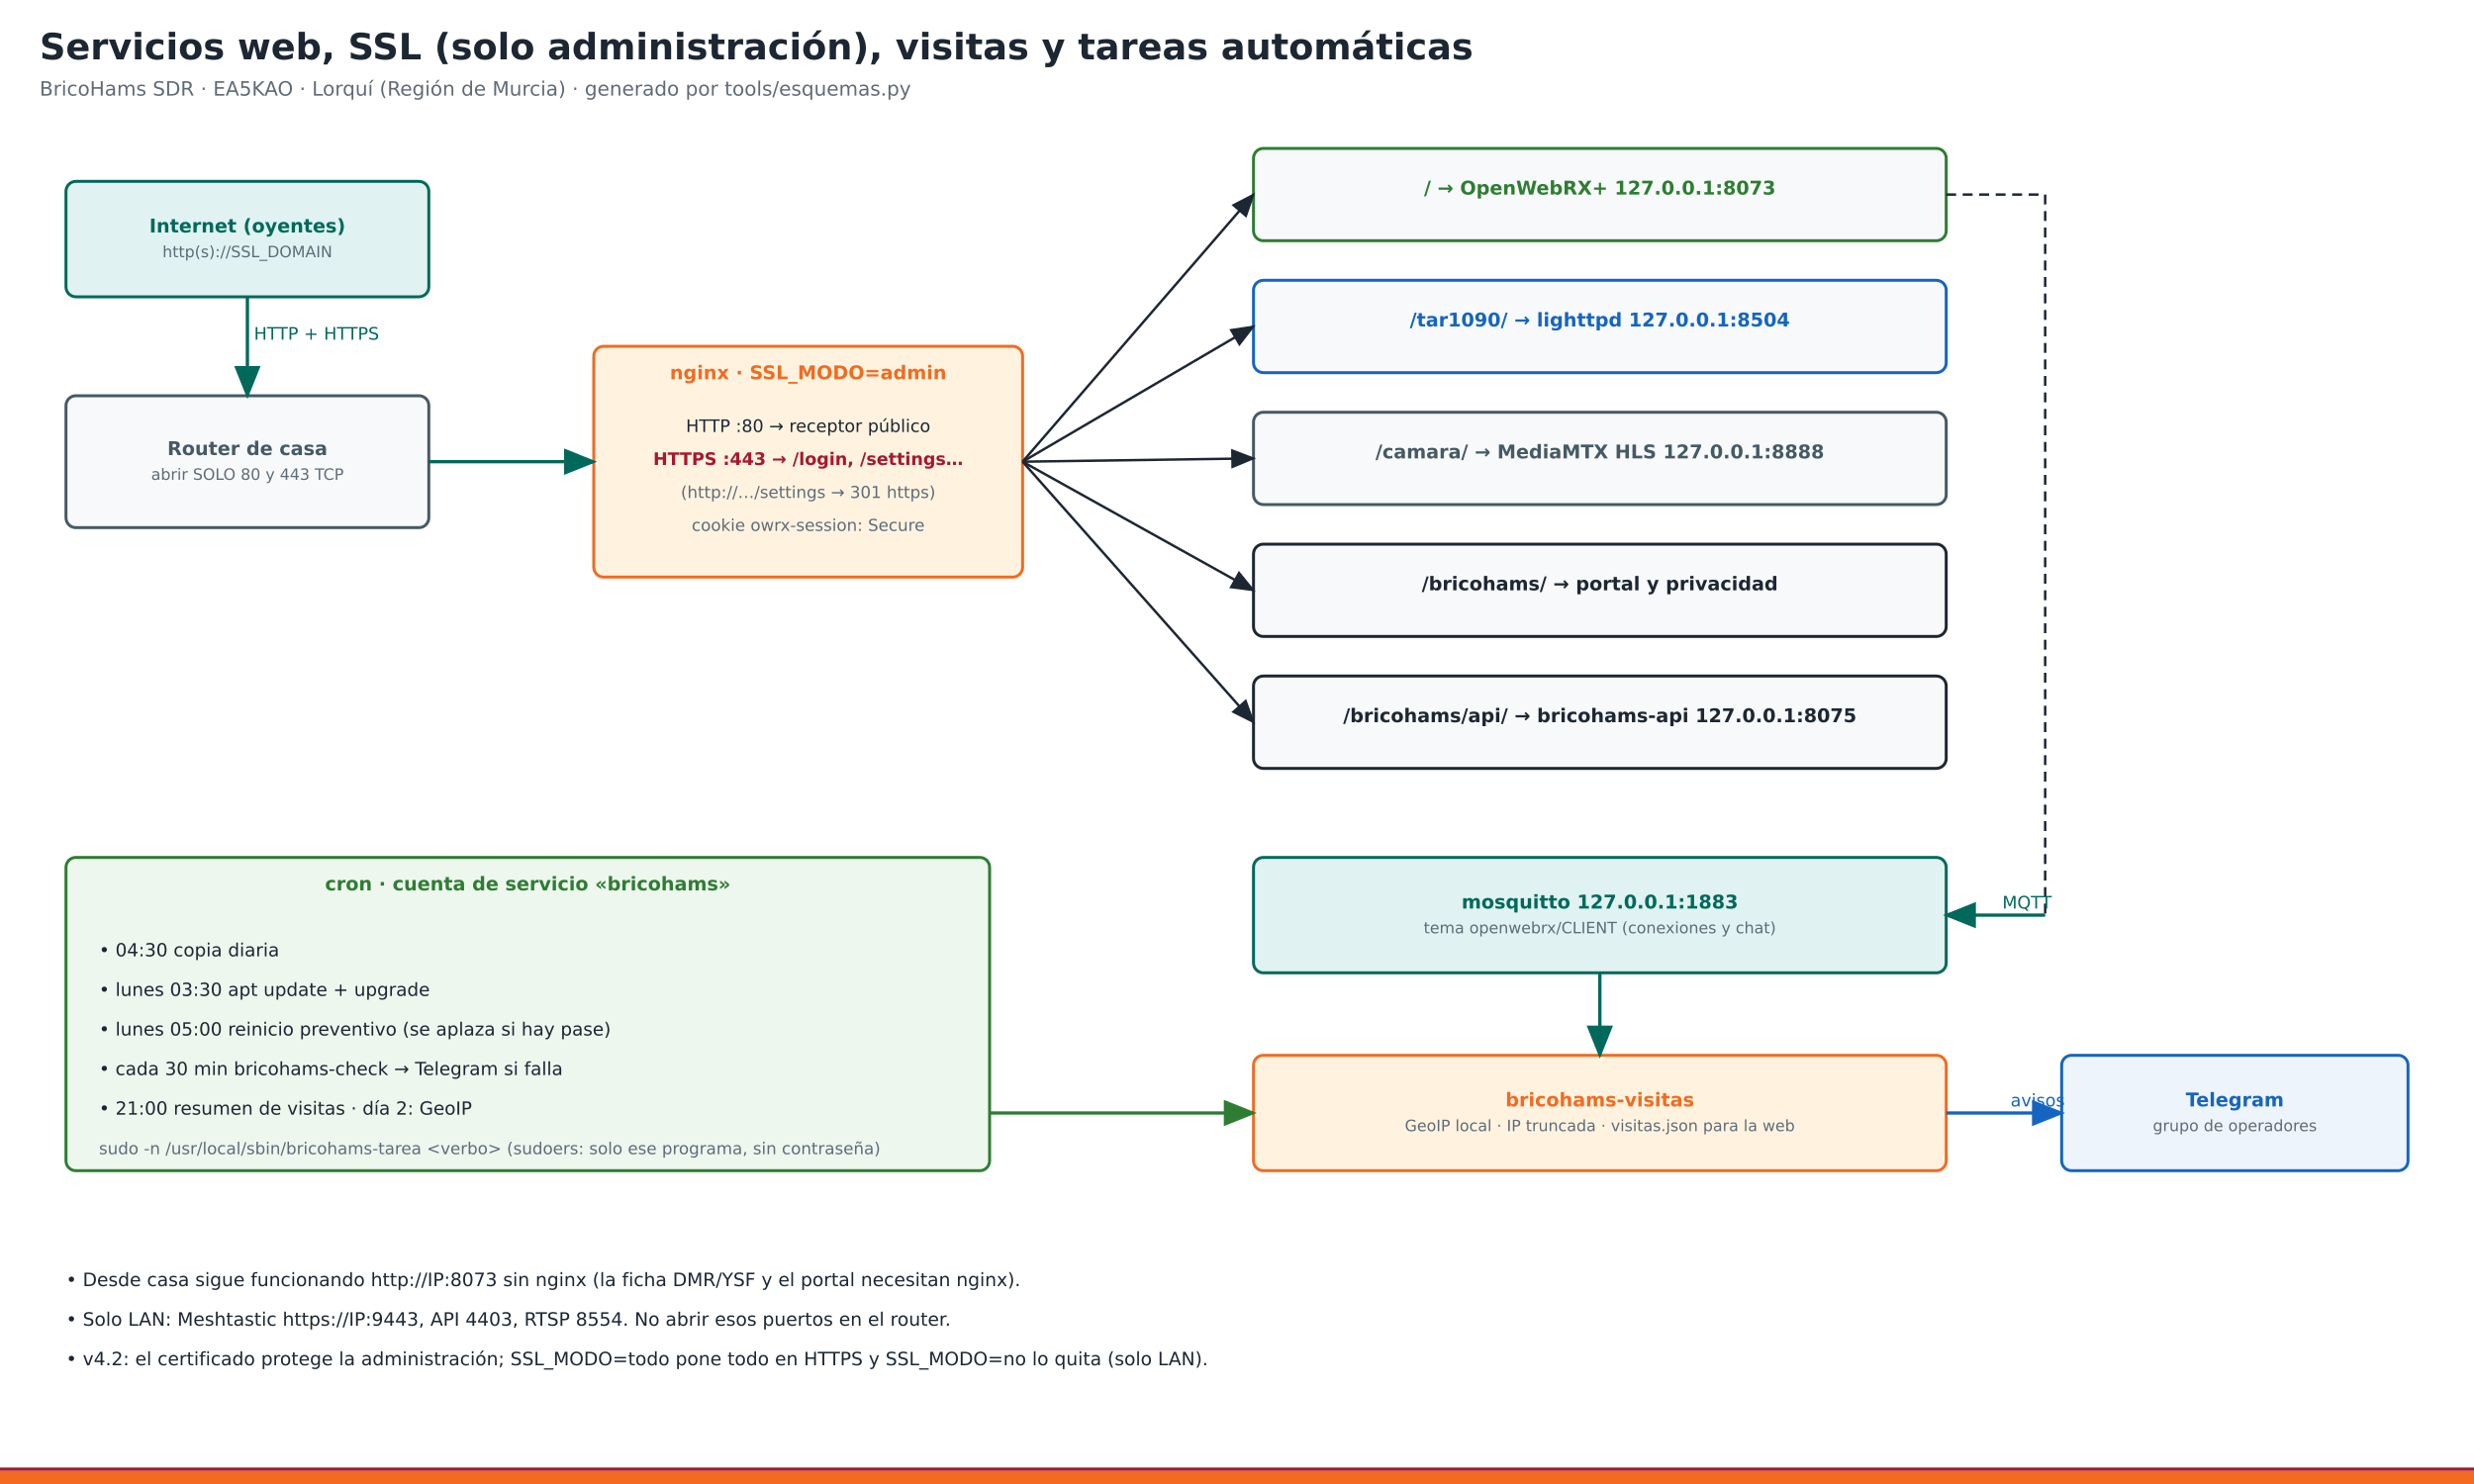
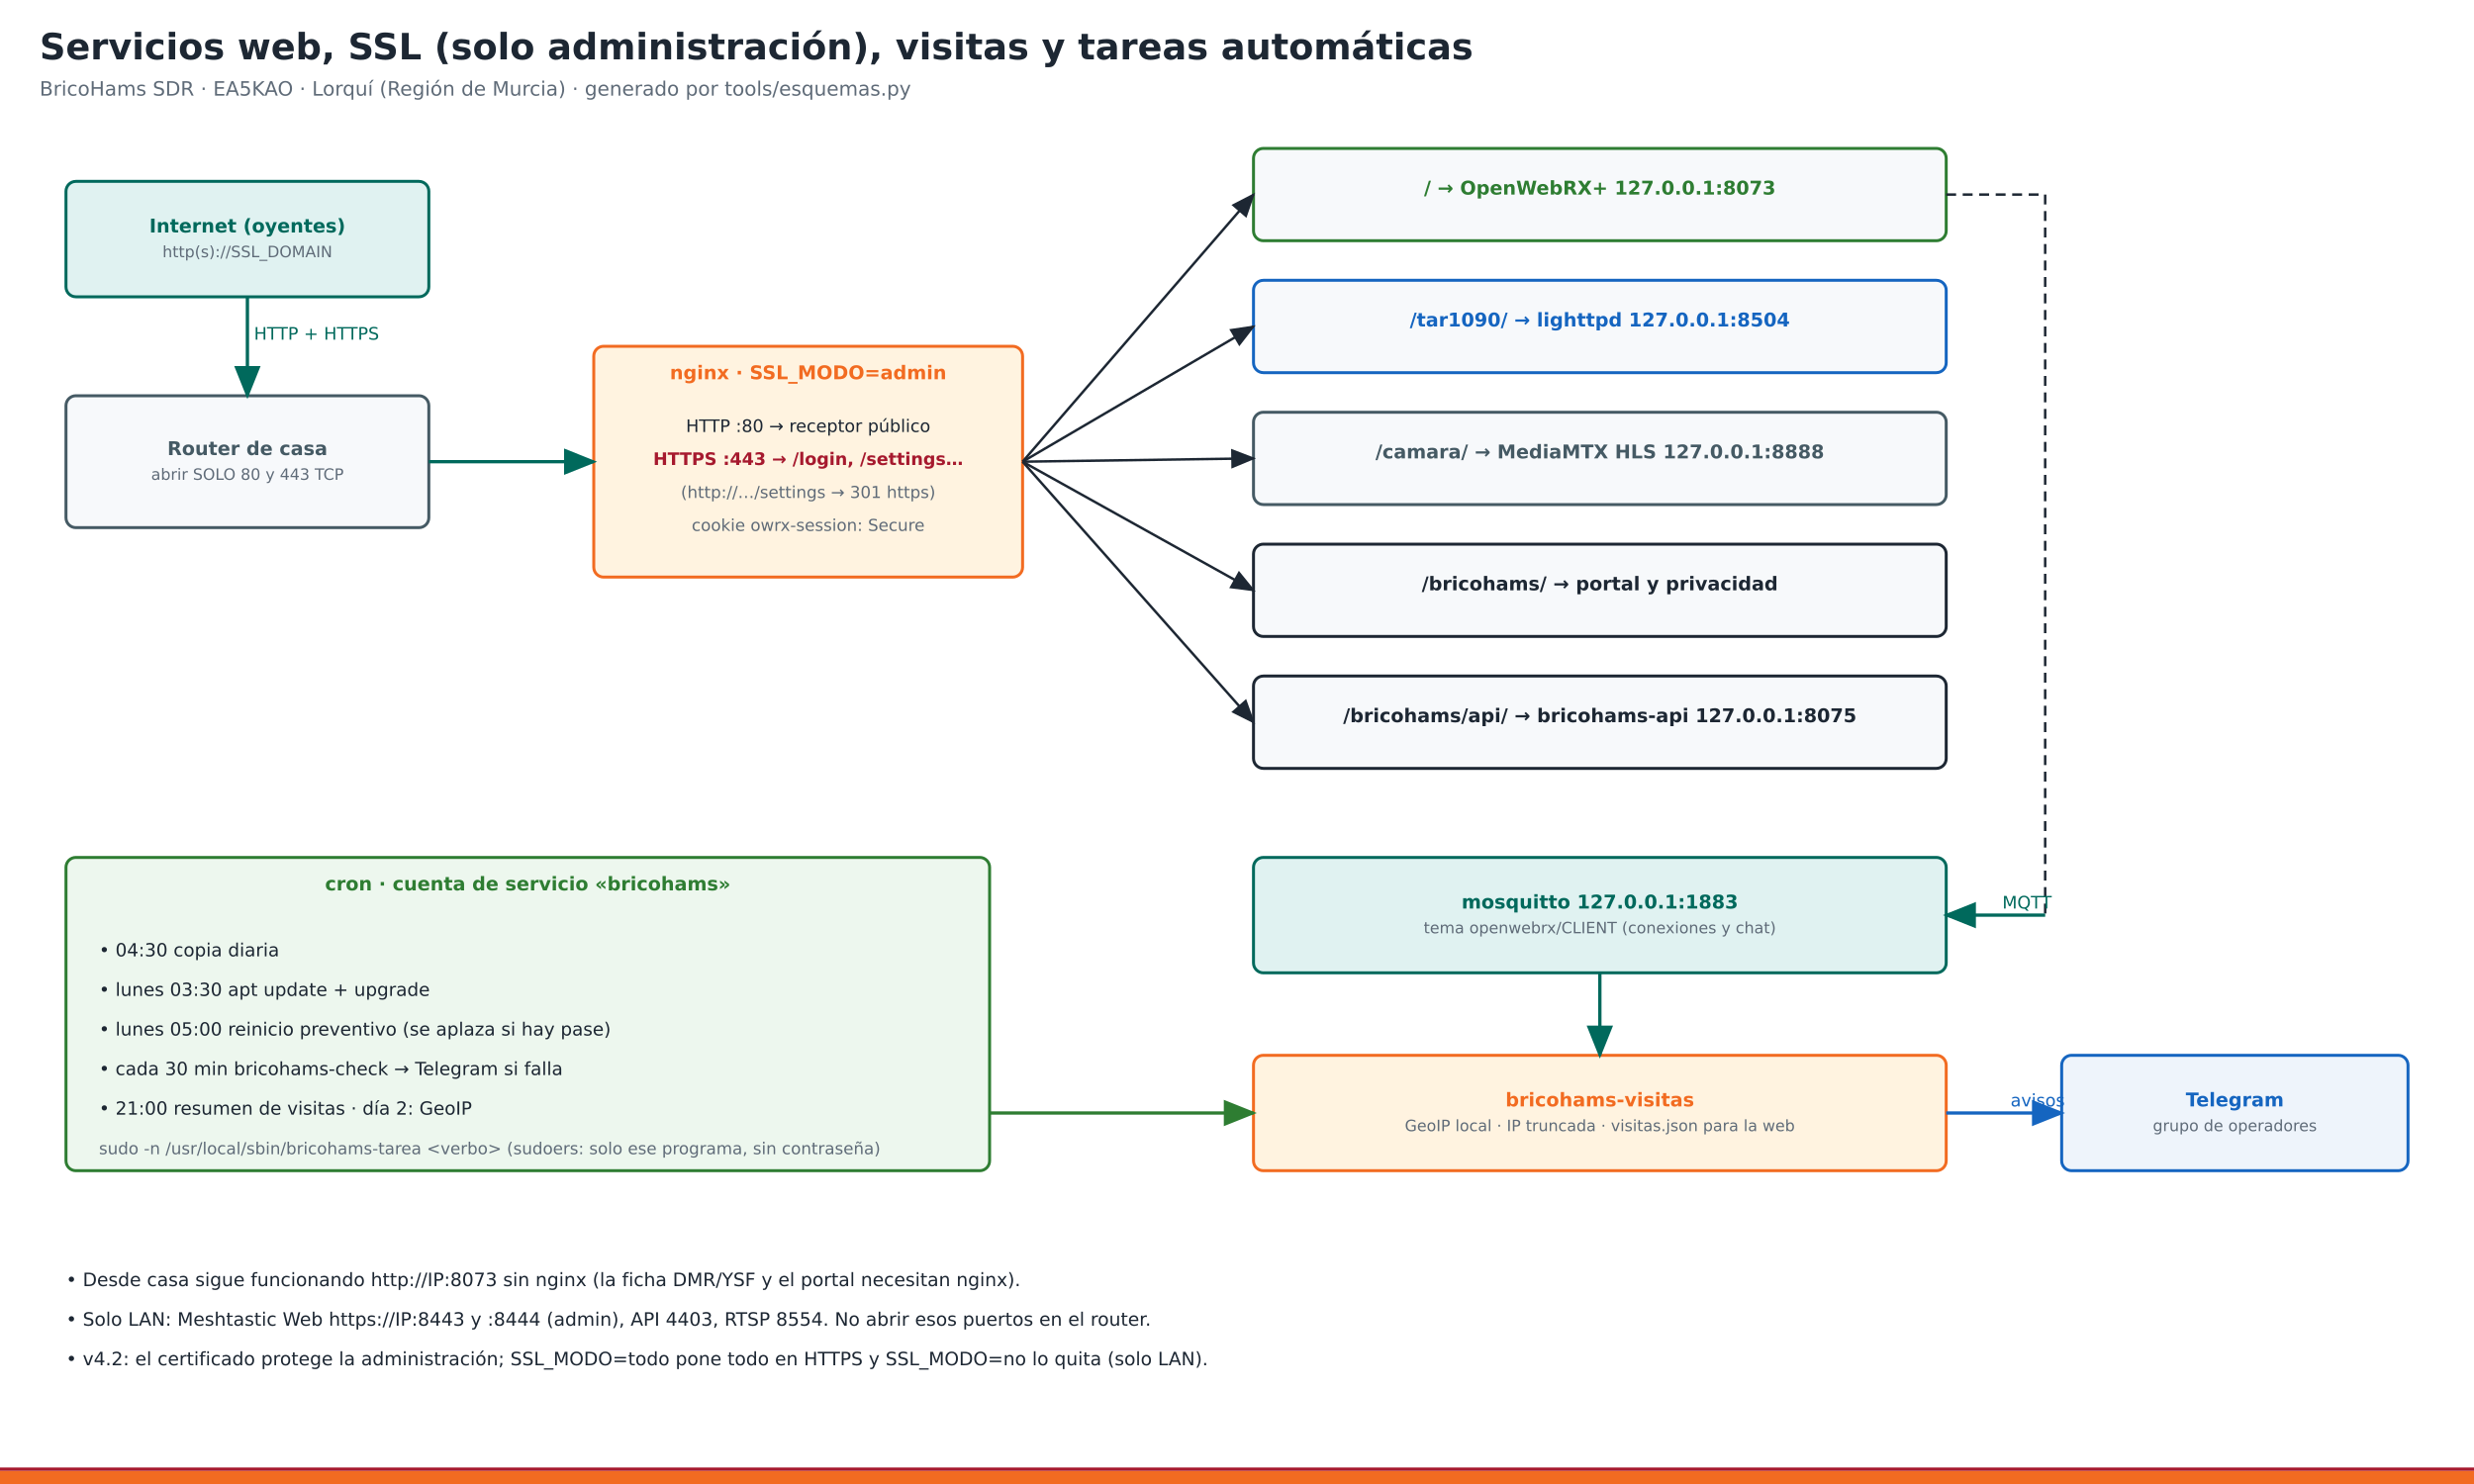
<svg xmlns="http://www.w3.org/2000/svg" width="1500" height="900" viewBox="0 0 1500 900" font-family="DejaVu Sans, Arial, sans-serif">
  <rect width="1500" height="900" fill="#ffffff" />
  <text x="24" y="36" font-size="22" font-weight="bold" fill="#1d2733">Servicios web, SSL (solo administración), visitas y tareas automáticas</text>
  <text x="24" y="58" font-size="12" fill="#5f6b78">BricoHams SDR · EA5KAO · Lorquí (Región de Murcia) · generado por tools/esquemas.py</text>
  <rect x="0" y="892" width="1500" height="8" fill="#F26B21" />
  <rect x="0" y="890" width="1500" height="2" fill="#A6192E" />
  <defs>
    <marker id="a00695c" markerWidth="10" markerHeight="8" refX="9" refY="4" orient="auto">
      <path d="M0,0 L10,4 L0,8 z" fill="#00695c" />
    </marker>
    <marker id="a1565c0" markerWidth="10" markerHeight="8" refX="9" refY="4" orient="auto">
      <path d="M0,0 L10,4 L0,8 z" fill="#1565c0" />
    </marker>
    <marker id="a1d2733" markerWidth="10" markerHeight="8" refX="9" refY="4" orient="auto">
      <path d="M0,0 L10,4 L0,8 z" fill="#1d2733" />
    </marker>
    <marker id="a2e7d32" markerWidth="10" markerHeight="8" refX="9" refY="4" orient="auto">
      <path d="M0,0 L10,4 L0,8 z" fill="#2e7d32" />
    </marker>
    <marker id="aF26B21" markerWidth="10" markerHeight="8" refX="9" refY="4" orient="auto">
      <path d="M0,0 L10,4 L0,8 z" fill="#F26B21" />
    </marker>
  </defs>
  <rect x="40" y="110" width="220" height="70" rx="6" fill="#e0f2f1" stroke="#00695c" stroke-width="1.8" />
  <text x="150.0" y="141.0" font-size="11.5" fill="#00695c" font-weight="bold" text-anchor="middle">Internet (oyentes)</text>
  <text x="150.0" y="156.0" font-size="9.5" fill="#5f6b78" text-anchor="middle">http(s)://SSL_DOMAIN</text>
  <rect x="40" y="240" width="220" height="80" rx="6" fill="#f7f9fb" stroke="#455a64" stroke-width="1.8" />
  <text x="150.0" y="276.0" font-size="11.5" fill="#455a64" font-weight="bold" text-anchor="middle">Router de casa</text>
  <text x="150.0" y="291.0" font-size="9.5" fill="#5f6b78" text-anchor="middle">abrir SOLO 80 y 443 TCP</text>
  <line x1="150" y1="180" x2="150" y2="240" stroke="#00695c" stroke-width="2" marker-end="url(#a00695c)" />
  <text x="154.0" y="206.0" font-size="10.5" fill="#00695c">HTTP + HTTPS</text>
  <rect x="360" y="210" width="260" height="140" rx="6" fill="#fff3e0" stroke="#F26B21" stroke-width="1.8" />
  <text x="490.0" y="230" font-size="11.5" fill="#F26B21" font-weight="bold" text-anchor="middle">nginx · SSL_MODO=admin</text>
  <text x="490" y="262" font-size="10.5" fill="#1d2733" text-anchor="middle">HTTP :80 → receptor público</text>
  <text x="490" y="282" font-size="10.5" fill="#A6192E" font-weight="bold" text-anchor="middle">HTTPS :443 → /login, /settings…</text>
  <text x="490" y="302" font-size="10" fill="#5f6b78" text-anchor="middle">(http://…/settings → 301 https)</text>
  <text x="490" y="322" font-size="10" fill="#5f6b78" text-anchor="middle">cookie owrx-session: Secure</text>
  <line x1="260" y1="280" x2="360" y2="280" stroke="#00695c" stroke-width="2" marker-end="url(#a00695c)" />
  <rect x="760" y="90" width="420" height="56" rx="6" fill="#f7f9fb" stroke="#2e7d32" stroke-width="1.8" />
  <text x="970.0" y="118.0" font-size="11.5" fill="#2e7d32" font-weight="bold" text-anchor="middle">/ → OpenWebRX+ 127.0.0.1:8073</text>
  <line x1="620" y1="280" x2="760" y2="118" stroke="#1d2733" stroke-width="1.5" marker-end="url(#a1d2733)" />
  <rect x="760" y="170" width="420" height="56" rx="6" fill="#f7f9fb" stroke="#1565c0" stroke-width="1.8" />
  <text x="970.0" y="198.0" font-size="11.5" fill="#1565c0" font-weight="bold" text-anchor="middle">/tar1090/ → lighttpd 127.0.0.1:8504</text>
  <line x1="620" y1="280" x2="760" y2="198" stroke="#1d2733" stroke-width="1.5" marker-end="url(#a1d2733)" />
  <rect x="760" y="250" width="420" height="56" rx="6" fill="#f7f9fb" stroke="#455a64" stroke-width="1.8" />
  <text x="970.0" y="278.0" font-size="11.5" fill="#455a64" font-weight="bold" text-anchor="middle">/camara/ → MediaMTX HLS 127.0.0.1:8888</text>
  <line x1="620" y1="280" x2="760" y2="278" stroke="#1d2733" stroke-width="1.5" marker-end="url(#a1d2733)" />
  <rect x="760" y="330" width="420" height="56" rx="6" fill="#f7f9fb" stroke="#1d2733" stroke-width="1.8" />
  <text x="970.0" y="358.0" font-size="11.5" fill="#1d2733" font-weight="bold" text-anchor="middle">/bricohams/ → portal y privacidad</text>
  <line x1="620" y1="280" x2="760" y2="358" stroke="#1d2733" stroke-width="1.5" marker-end="url(#a1d2733)" />
  <rect x="760" y="410" width="420" height="56" rx="6" fill="#f7f9fb" stroke="#1d2733" stroke-width="1.8" />
  <text x="970.0" y="438.0" font-size="11.5" fill="#1d2733" font-weight="bold" text-anchor="middle">/bricohams/api/ → bricohams-api 127.0.0.1:8075</text>
  <line x1="620" y1="280" x2="760" y2="438" stroke="#1d2733" stroke-width="1.5" marker-end="url(#a1d2733)" />
  <rect x="760" y="520" width="420" height="70" rx="6" fill="#e0f2f1" stroke="#00695c" stroke-width="1.8" />
  <text x="970.0" y="551.0" font-size="11.5" fill="#00695c" font-weight="bold" text-anchor="middle">mosquitto 127.0.0.1:1883</text>
  <text x="970.0" y="566.0" font-size="9.5" fill="#5f6b78" text-anchor="middle">tema openwebrx/CLIENT (conexiones y chat)</text>
  <line x1="1180" y1="118" x2="1240" y2="118" stroke="#1d2733" stroke-width="1.5" stroke-dasharray="6 4" />
  <line x1="1240" y1="118" x2="1240" y2="555" stroke="#1d2733" stroke-width="1.5" stroke-dasharray="6 4" />
  <line x1="1240" y1="555" x2="1180" y2="555" stroke="#00695c" stroke-width="2" marker-end="url(#a00695c)" />
  <text x="1214.0" y="551.0" font-size="10.5" fill="#00695c">MQTT</text>
  <rect x="760" y="640" width="420" height="70" rx="6" fill="#fff3e0" stroke="#F26B21" stroke-width="1.8" />
  <text x="970.0" y="671.0" font-size="11.5" fill="#F26B21" font-weight="bold" text-anchor="middle">bricohams-visitas</text>
  <text x="970.0" y="686.0" font-size="9.5" fill="#5f6b78" text-anchor="middle">GeoIP local · IP truncada · visitas.json para la web</text>
  <line x1="970" y1="590" x2="970" y2="640" stroke="#00695c" stroke-width="2" marker-end="url(#a00695c)" />
  <rect x="1250" y="640" width="210" height="70" rx="6" fill="#eef4fb" stroke="#1565c0" stroke-width="1.8" />
  <text x="1355.0" y="671.0" font-size="11.5" fill="#1565c0" font-weight="bold" text-anchor="middle">Telegram</text>
  <text x="1355.0" y="686.0" font-size="9.5" fill="#5f6b78" text-anchor="middle">grupo de operadores</text>
  <line x1="1180" y1="675" x2="1250" y2="675" stroke="#1565c0" stroke-width="2" marker-end="url(#a1565c0)" />
  <text x="1219.0" y="671.0" font-size="10.5" fill="#1565c0">avisos</text>
  <rect x="40" y="520" width="560" height="190" rx="6" fill="#edf7ee" stroke="#2e7d32" stroke-width="1.8" />
  <text x="320.0" y="540" font-size="11.5" fill="#2e7d32" font-weight="bold" text-anchor="middle">cron · cuenta de servicio «bricohams»</text>
  <text x="60" y="580" font-size="11" fill="#1d2733" text-anchor="start">• 04:30 copia diaria</text>
  <text x="60" y="604" font-size="11" fill="#1d2733" text-anchor="start">• lunes 03:30 apt update + upgrade</text>
  <text x="60" y="628" font-size="11" fill="#1d2733" text-anchor="start">• lunes 05:00 reinicio preventivo (se aplaza si hay pase)</text>
  <text x="60" y="652" font-size="11" fill="#1d2733" text-anchor="start">• cada 30 min bricohams-check → Telegram si falla</text>
  <text x="60" y="676" font-size="11" fill="#1d2733" text-anchor="start">• 21:00 resumen de visitas · día 2: GeoIP</text>
  <text x="60" y="700" font-size="10" fill="#5f6b78" text-anchor="start">sudo -n /usr/local/sbin/bricohams-tarea &lt;verbo&gt; (sudoers: solo ese programa, sin contraseña)</text>
  <line x1="600" y1="675" x2="760" y2="675" stroke="#2e7d32" stroke-width="2" marker-end="url(#a2e7d32)" />
  <text x="40" y="780" font-size="11.2" fill="#1d2733" text-anchor="start">• Desde casa sigue funcionando http://IP:8073 sin nginx (la ficha DMR/YSF y el portal necesitan nginx).</text>
  <text x="40" y="828" font-size="11.2" fill="#1d2733" text-anchor="start">• v4.2: el certificado protege la administración; SSL_MODO=todo pone todo en HTTPS y SSL_MODO=no lo quita (solo LAN).</text>
-   <text x="40" y="804" font-size="11.2" fill="#1d2733" text-anchor="start">• Solo LAN: Meshtastic https://IP:9443, API 4403, RTSP 8554. No abrir esos puertos en el router.</text>
+   <text x="40" y="804" font-size="11.2" fill="#1d2733" text-anchor="start">• Solo LAN: Meshtastic Web https://IP:8443 y :8444 (admin), API 4403, RTSP 8554. No abrir esos puertos en el router.</text>
</svg>
